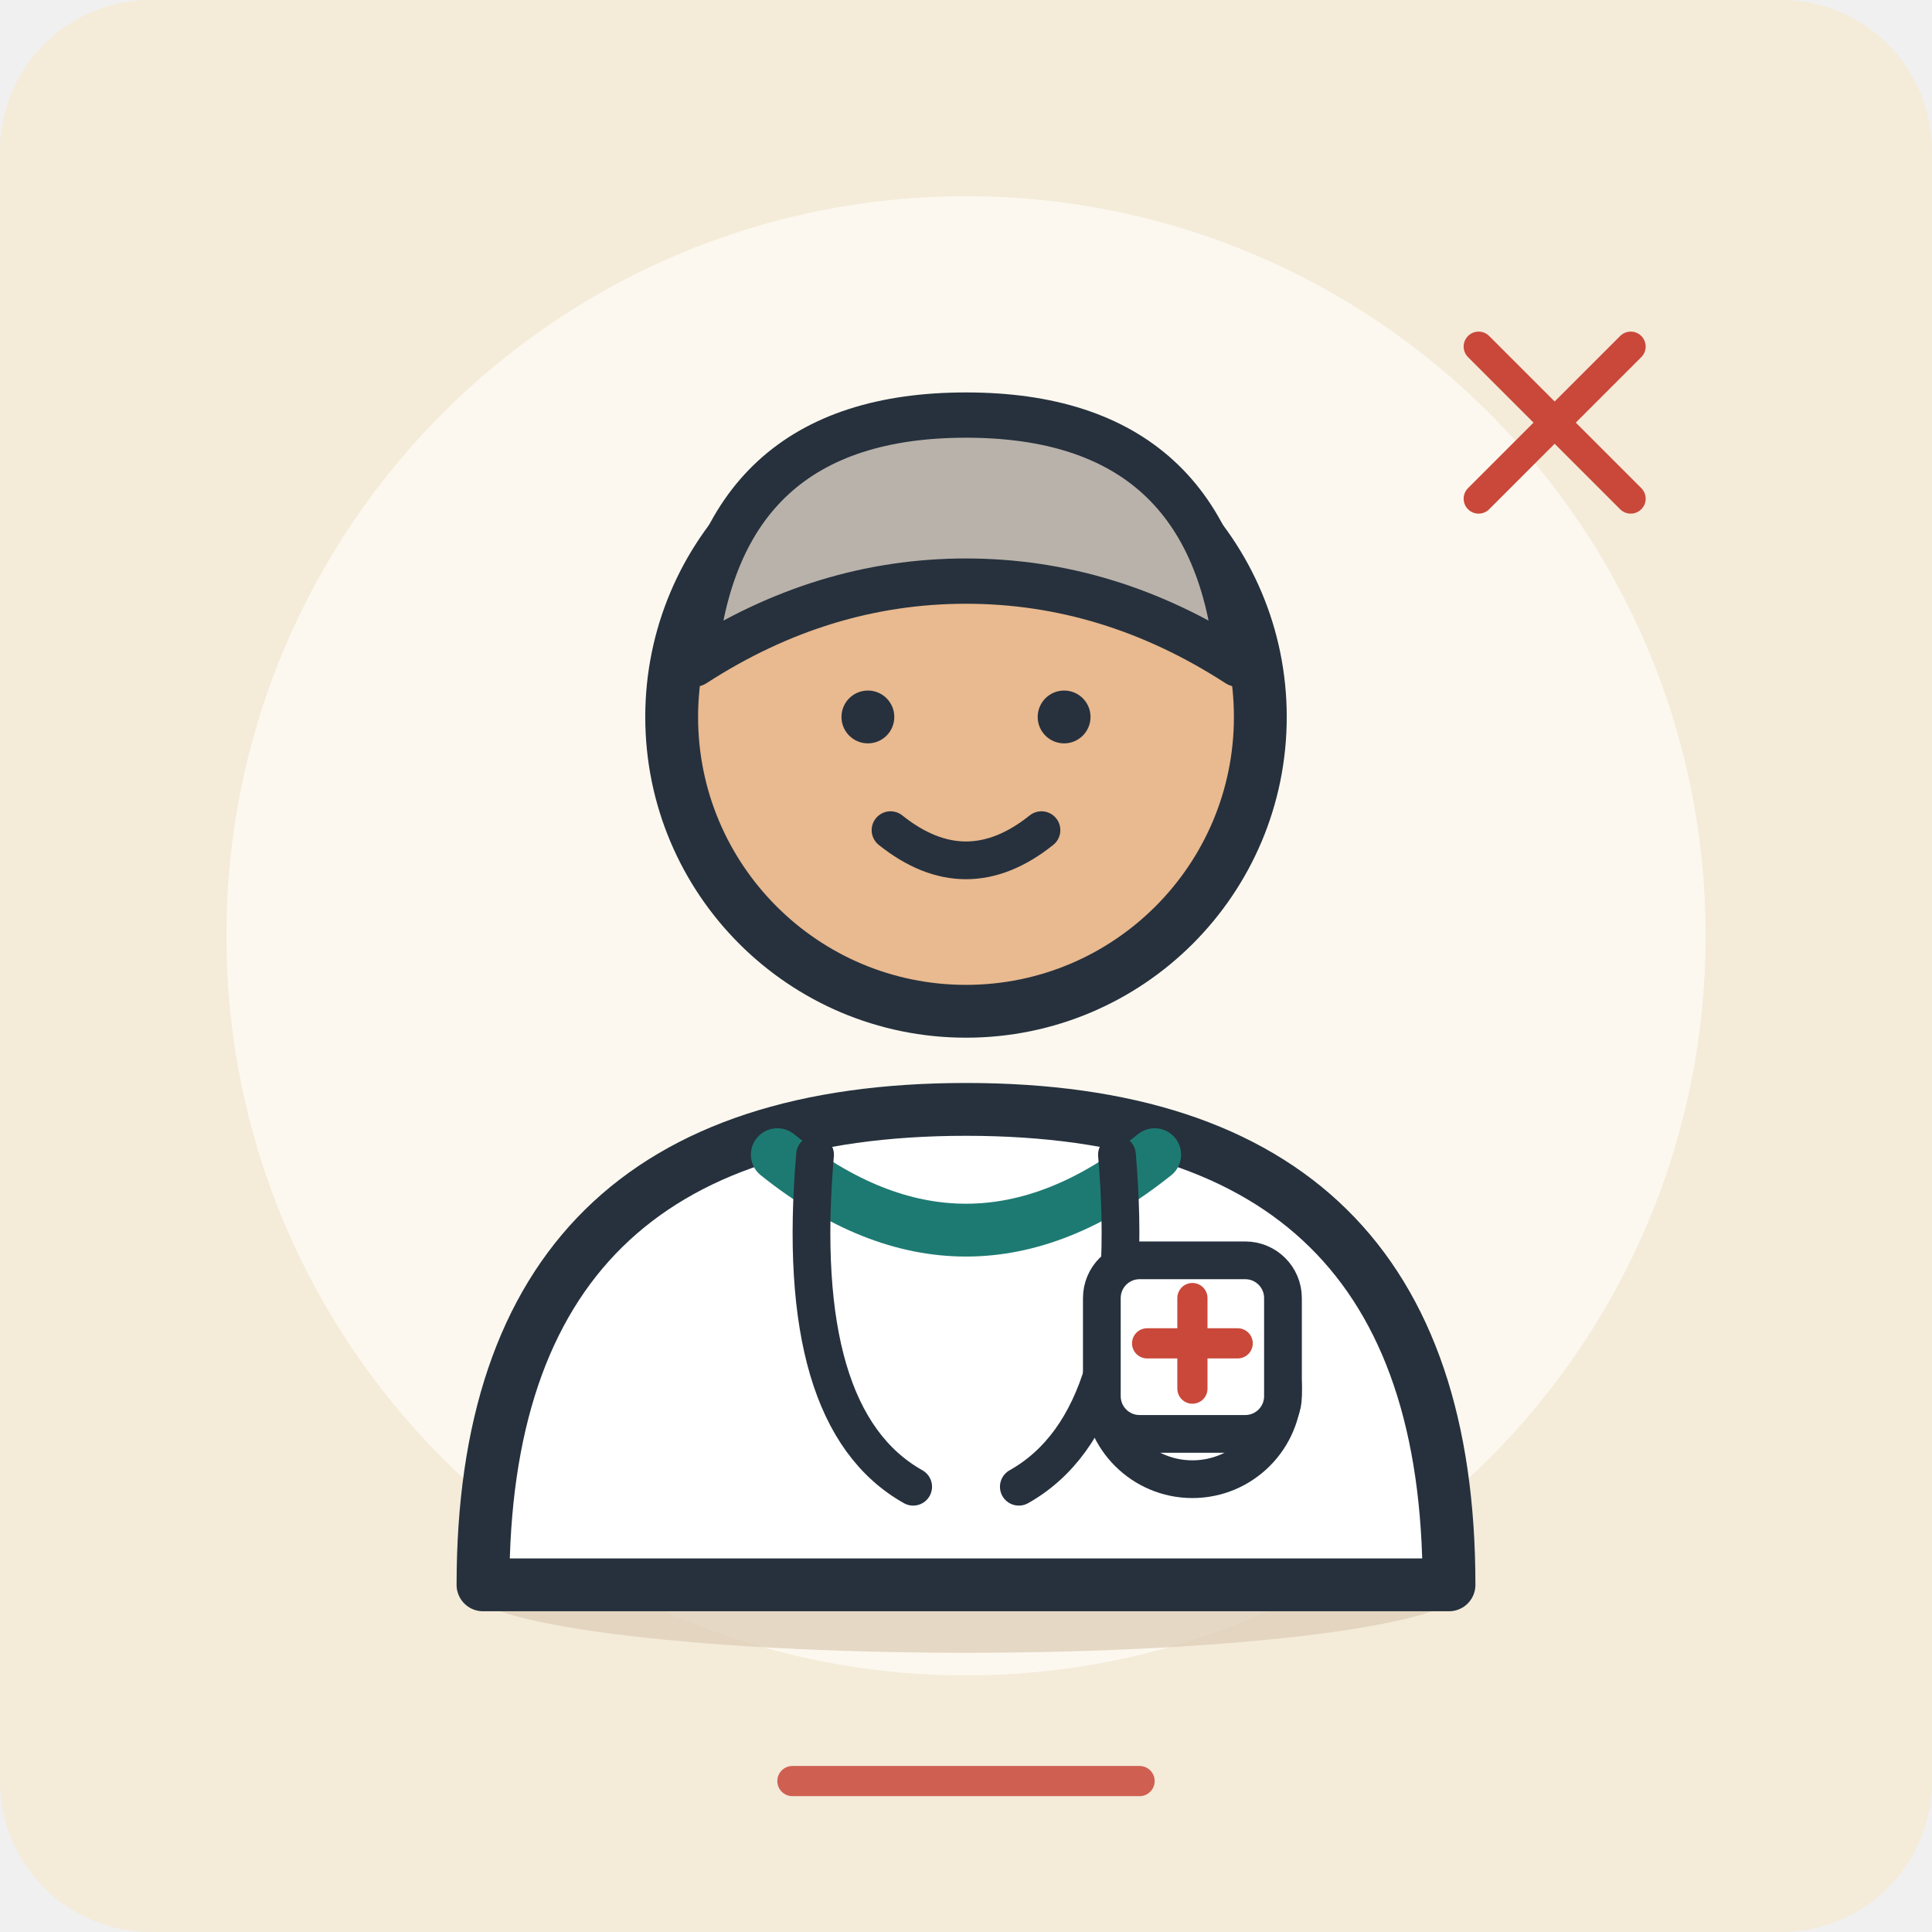
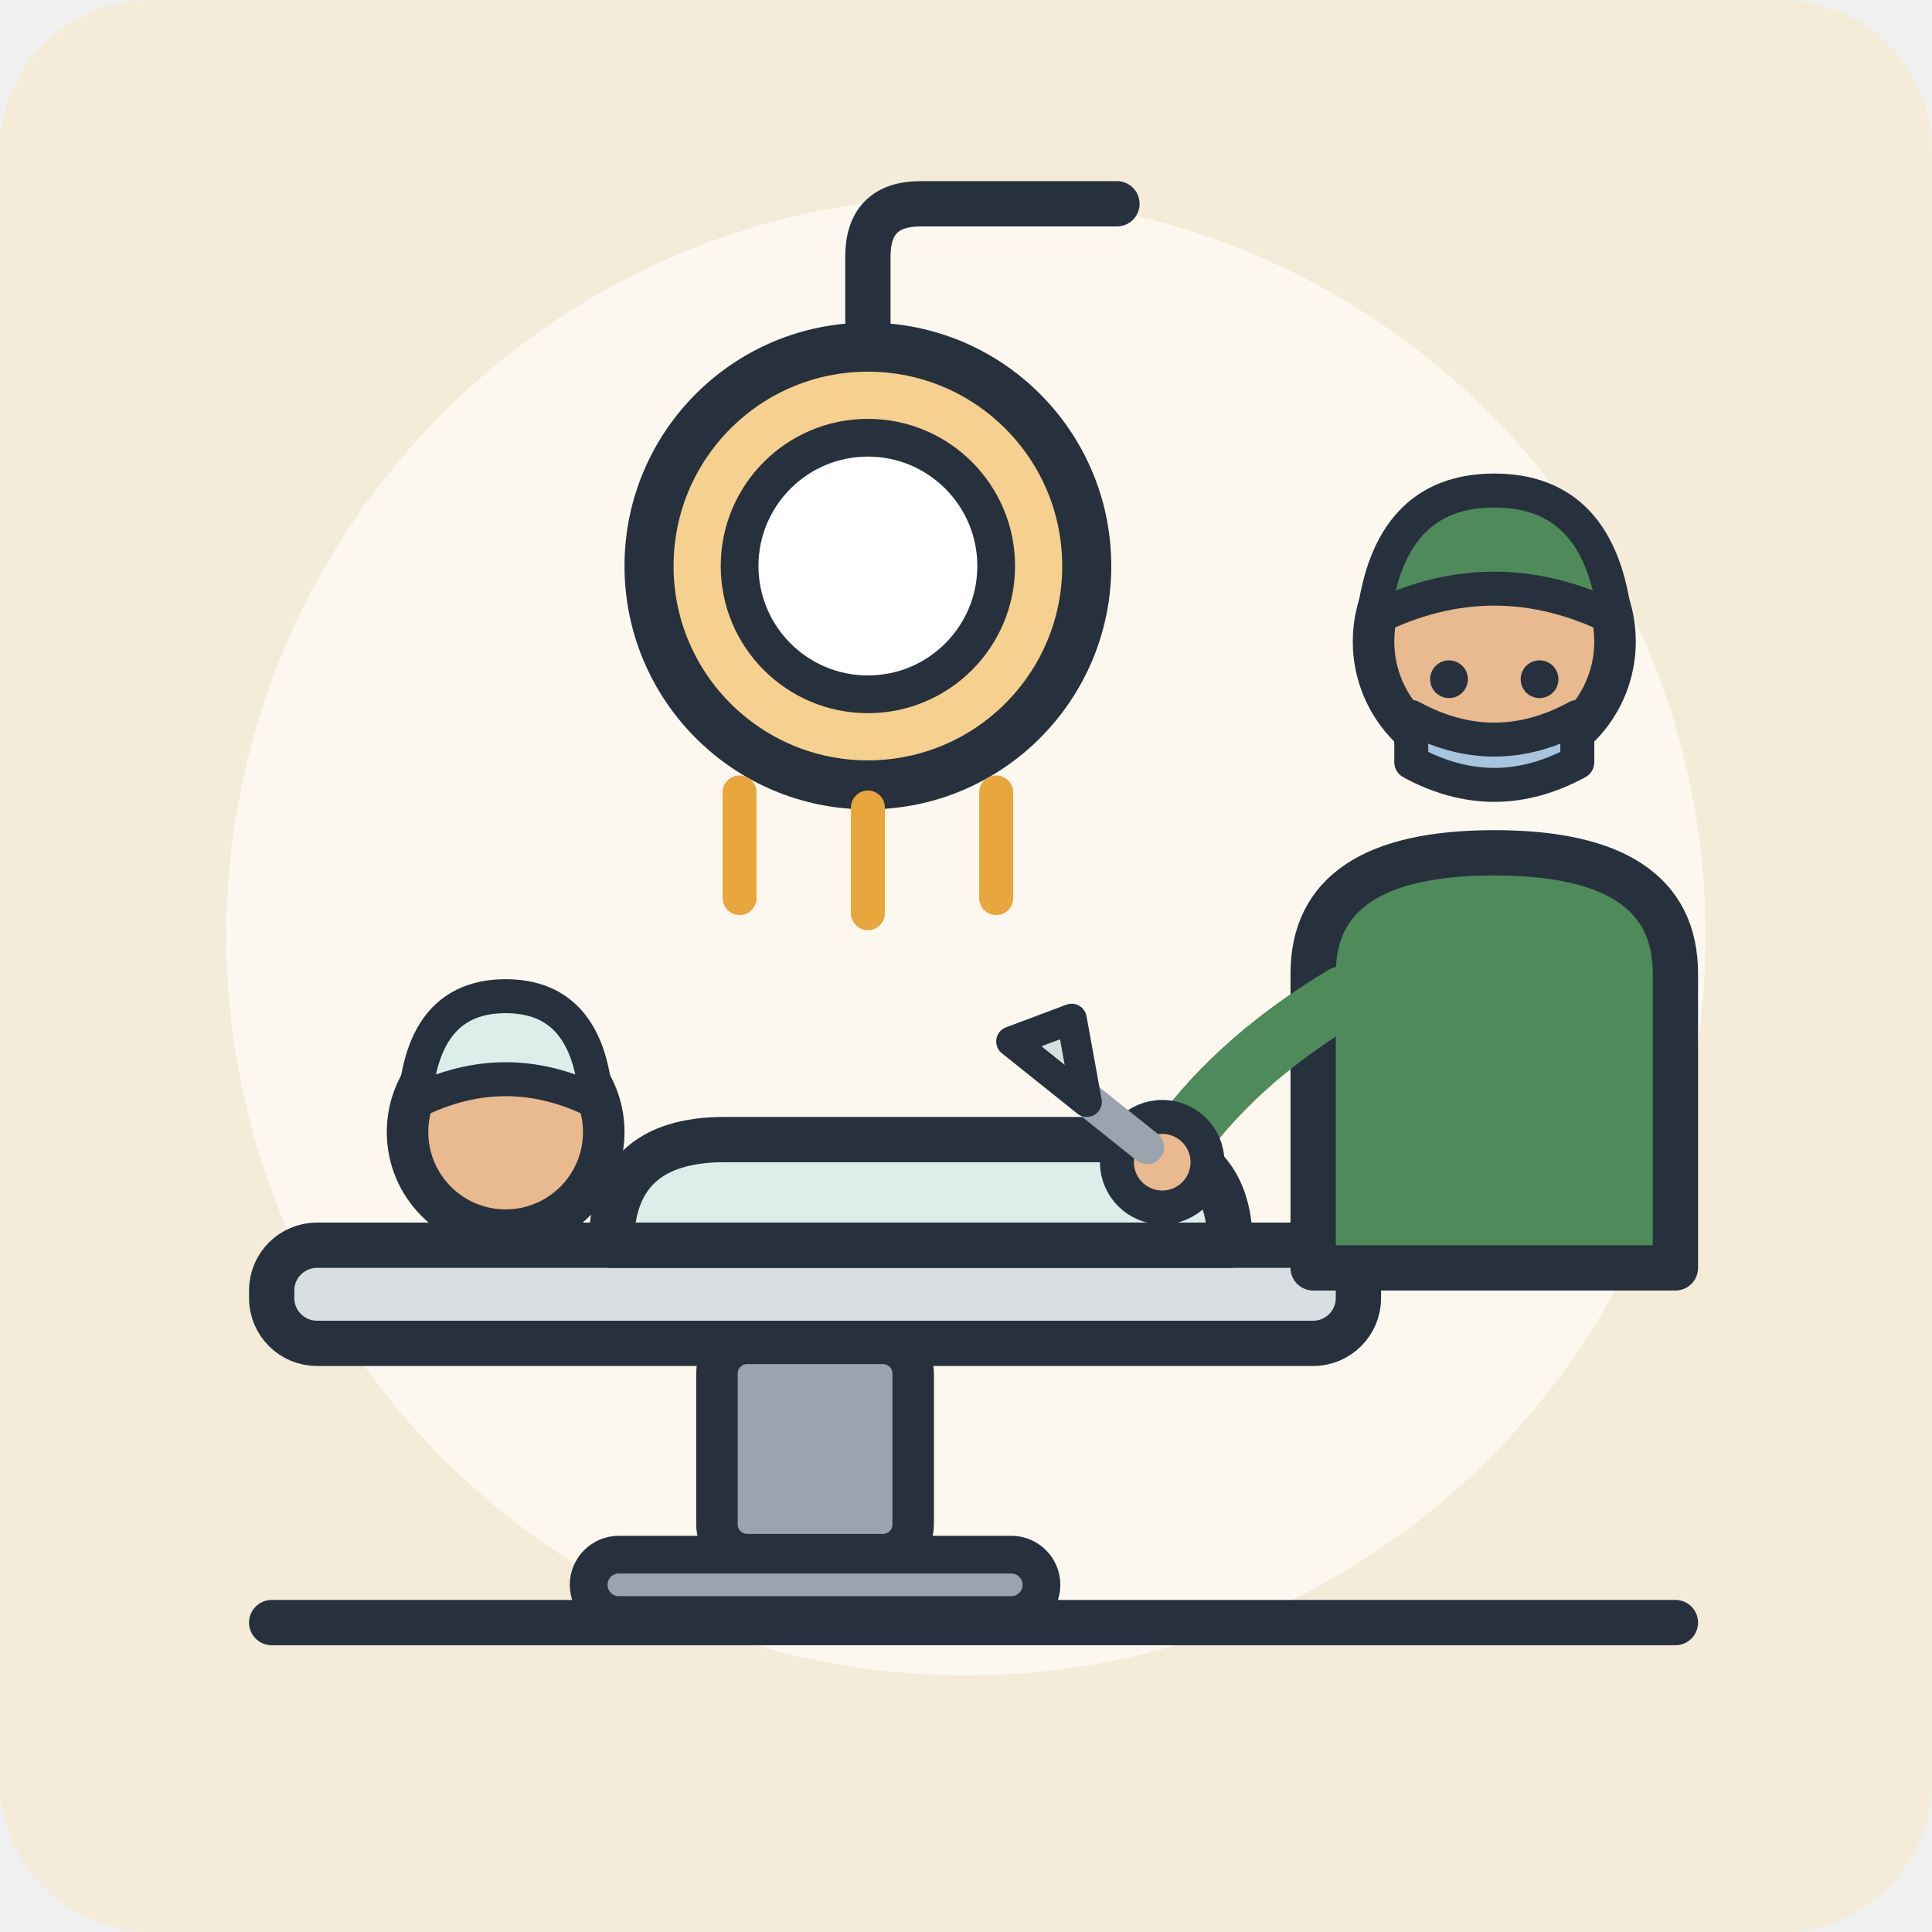
- <svg xmlns="http://www.w3.org/2000/svg" viewBox="0 0 512 512" role="img" aria-label="一个医生旁边有一个十字">
+ <svg xmlns="http://www.w3.org/2000/svg" viewBox="0 0 512 512" role="img" aria-label="手术室里，无影灯照着手术台，病人盖着手术单躺着，医生站在台边做手术">
  <rect width="512" height="512" rx="40" fill="#F4EBD9" />
  <circle cx="256" cy="248" r="196" fill="#FCF8EF" />
-   <ellipse cx="256" cy="421" rx="132" ry="17" fill="#DDCEB7" stroke="none" stroke-width="0" opacity="0.75" />
-   <path d="M 128 420 q 0 -126 128 -126 q 128 0 128 126 Z" fill="#FFFFFF" stroke="#26313D" stroke-width="14" stroke-linecap="round" stroke-linejoin="round" />
-   <path d="M 206 306 q 50 40 100 0" fill="none" stroke="#1D7A72" stroke-width="14" stroke-linecap="round" stroke-linejoin="round" />
-   <circle cx="256" cy="190" r="78" fill="#E9B98F" stroke="#26313D" stroke-width="14" />
-   <path d="M 184 176 q 6 -66 72 -66 q 66 0 72 66 q -34 -22 -72 -22 q -38 0 -72 22 Z" fill="#B9B2AA" stroke="#26313D" stroke-width="12" stroke-linecap="round" stroke-linejoin="round" />
-   <circle cx="230" cy="190" r="7" fill="#26313D" stroke="none" stroke-width="0" />
-   <circle cx="282" cy="190" r="7" fill="#26313D" stroke="none" stroke-width="0" />
-   <path d="M 236 220 q 20 16 40 0" fill="none" stroke="#26313D" stroke-width="10" stroke-linecap="round" stroke-linejoin="round" />
-   <path d="M 216 306 q -6 70 26 88" fill="none" stroke="#26313D" stroke-width="10" stroke-linecap="round" stroke-linejoin="round" />
-   <path d="M 296 306 q 6 70 -26 88" fill="none" stroke="#26313D" stroke-width="10" stroke-linecap="round" stroke-linejoin="round" />
-   <circle cx="316" cy="368" r="24" fill="#FFFFFF" stroke="#26313D" stroke-width="10" />
-   <circle cx="316" cy="368" r="9" fill="#1D7A72" stroke="none" stroke-width="0" />
-   <rect x="292" y="334" width="48" height="46" rx="10" fill="#FFFFFF" stroke="#26313D" stroke-width="10" />
-   <line x1="304" y1="356" x2="328" y2="356" stroke="#C9483A" stroke-width="8" stroke-linecap="round" />
-   <line x1="316" y1="344" x2="316" y2="368" stroke="#C9483A" stroke-width="8" stroke-linecap="round" />
-   <g transform="translate(412 112) scale(0.72) translate(-50 -50)">
-     <line x1="22" y1="22" x2="78" y2="78" stroke="#C9483A" stroke-width="11" stroke-linecap="round" />
-     <line x1="78" y1="22" x2="22" y2="78" stroke="#C9483A" stroke-width="11" stroke-linecap="round" />
-   </g>
-   <rect x="206" y="468" width="100" height="8" rx="4" fill="#C9483A" stroke="none" stroke-width="0" opacity="0.85" />
+   <line x1="72" y1="430" x2="444" y2="430" stroke="#26313D" stroke-width="12" stroke-linecap="round" />
+   <rect x="72" y="330" width="288" height="26" rx="12" fill="#D9DEE3" stroke="#26313D" stroke-width="12" />
+   <rect x="190" y="356" width="52" height="56" rx="8" fill="#9AA4AE" stroke="#26313D" stroke-width="11" />
+   <rect x="156" y="412" width="120" height="16" rx="8" fill="#9AA4AE" stroke="#26313D" stroke-width="10" />
+   <path d="M 162 330 q 0 -28 30 -28 l 104 0 q 30 0 30 28 Z" fill="#DCEEE9" stroke="#26313D" stroke-width="12" stroke-linejoin="round" />
+   <circle cx="134" cy="300" r="26" fill="#E9B98F" stroke="#26313D" stroke-width="11" />
+   <path d="M 110 292 q 2 -28 24 -28 q 22 0 24 28 q -24 -12 -48 0 Z" fill="#DCEEE9" stroke="#26313D" stroke-width="9" stroke-linejoin="round" />
+   <circle cx="230" cy="150" r="58" fill="#F6D08E" stroke="#26313D" stroke-width="13" />
+   <circle cx="230" cy="150" r="34" fill="#FFFFFF" stroke="#26313D" stroke-width="10" />
+   <path d="M 230 92 L 230 68 q 0 -14 14 -14 L 296 54" fill="none" stroke="#26313D" stroke-width="12" stroke-linecap="round" />
+   <path d="M 196 210 L 196 238 M 230 214 L 230 242 M 264 210 L 264 238" fill="none" stroke="#E8A63C" stroke-width="9" stroke-linecap="round" />
+   <path d="M 348 336 L 348 258 Q 348 226 396 226 Q 444 226 444 258 L 444 336 Z" fill="#4F8A5B" stroke="#26313D" stroke-width="12" stroke-linejoin="round" />
+   <circle cx="396" cy="170" r="32" fill="#E9B98F" stroke="#26313D" stroke-width="11" />
+   <path d="M 364 164 q 4 -34 32 -34 q 28 0 32 34 q -32 -16 -64 0 Z" fill="#4F8A5B" stroke="#26313D" stroke-width="9" stroke-linejoin="round" />
+   <circle cx="384" cy="180" r="5" fill="#26313D" />
+   <circle cx="408" cy="180" r="5" fill="#26313D" />
+   <path d="M 374 190 q 22 12 44 0 l 0 12 q -22 12 -44 0 Z" fill="#A8C4DF" stroke="#26313D" stroke-width="9" stroke-linejoin="round" />
+   <path d="M 356 264 q -30 18 -46 42" fill="none" stroke="#4F8A5B" stroke-width="16" stroke-linecap="round" />
+   <circle cx="308" cy="308" r="12" fill="#E9B98F" stroke="#26313D" stroke-width="9" />
+   <line x1="304" y1="304" x2="284" y2="288" stroke="#9AA4AE" stroke-width="9" stroke-linecap="round" />
+   <path d="M 288 292 L 268 276 L 284 270 Z" fill="#D9DEE3" stroke="#26313D" stroke-width="8" stroke-linejoin="round" />
</svg>
